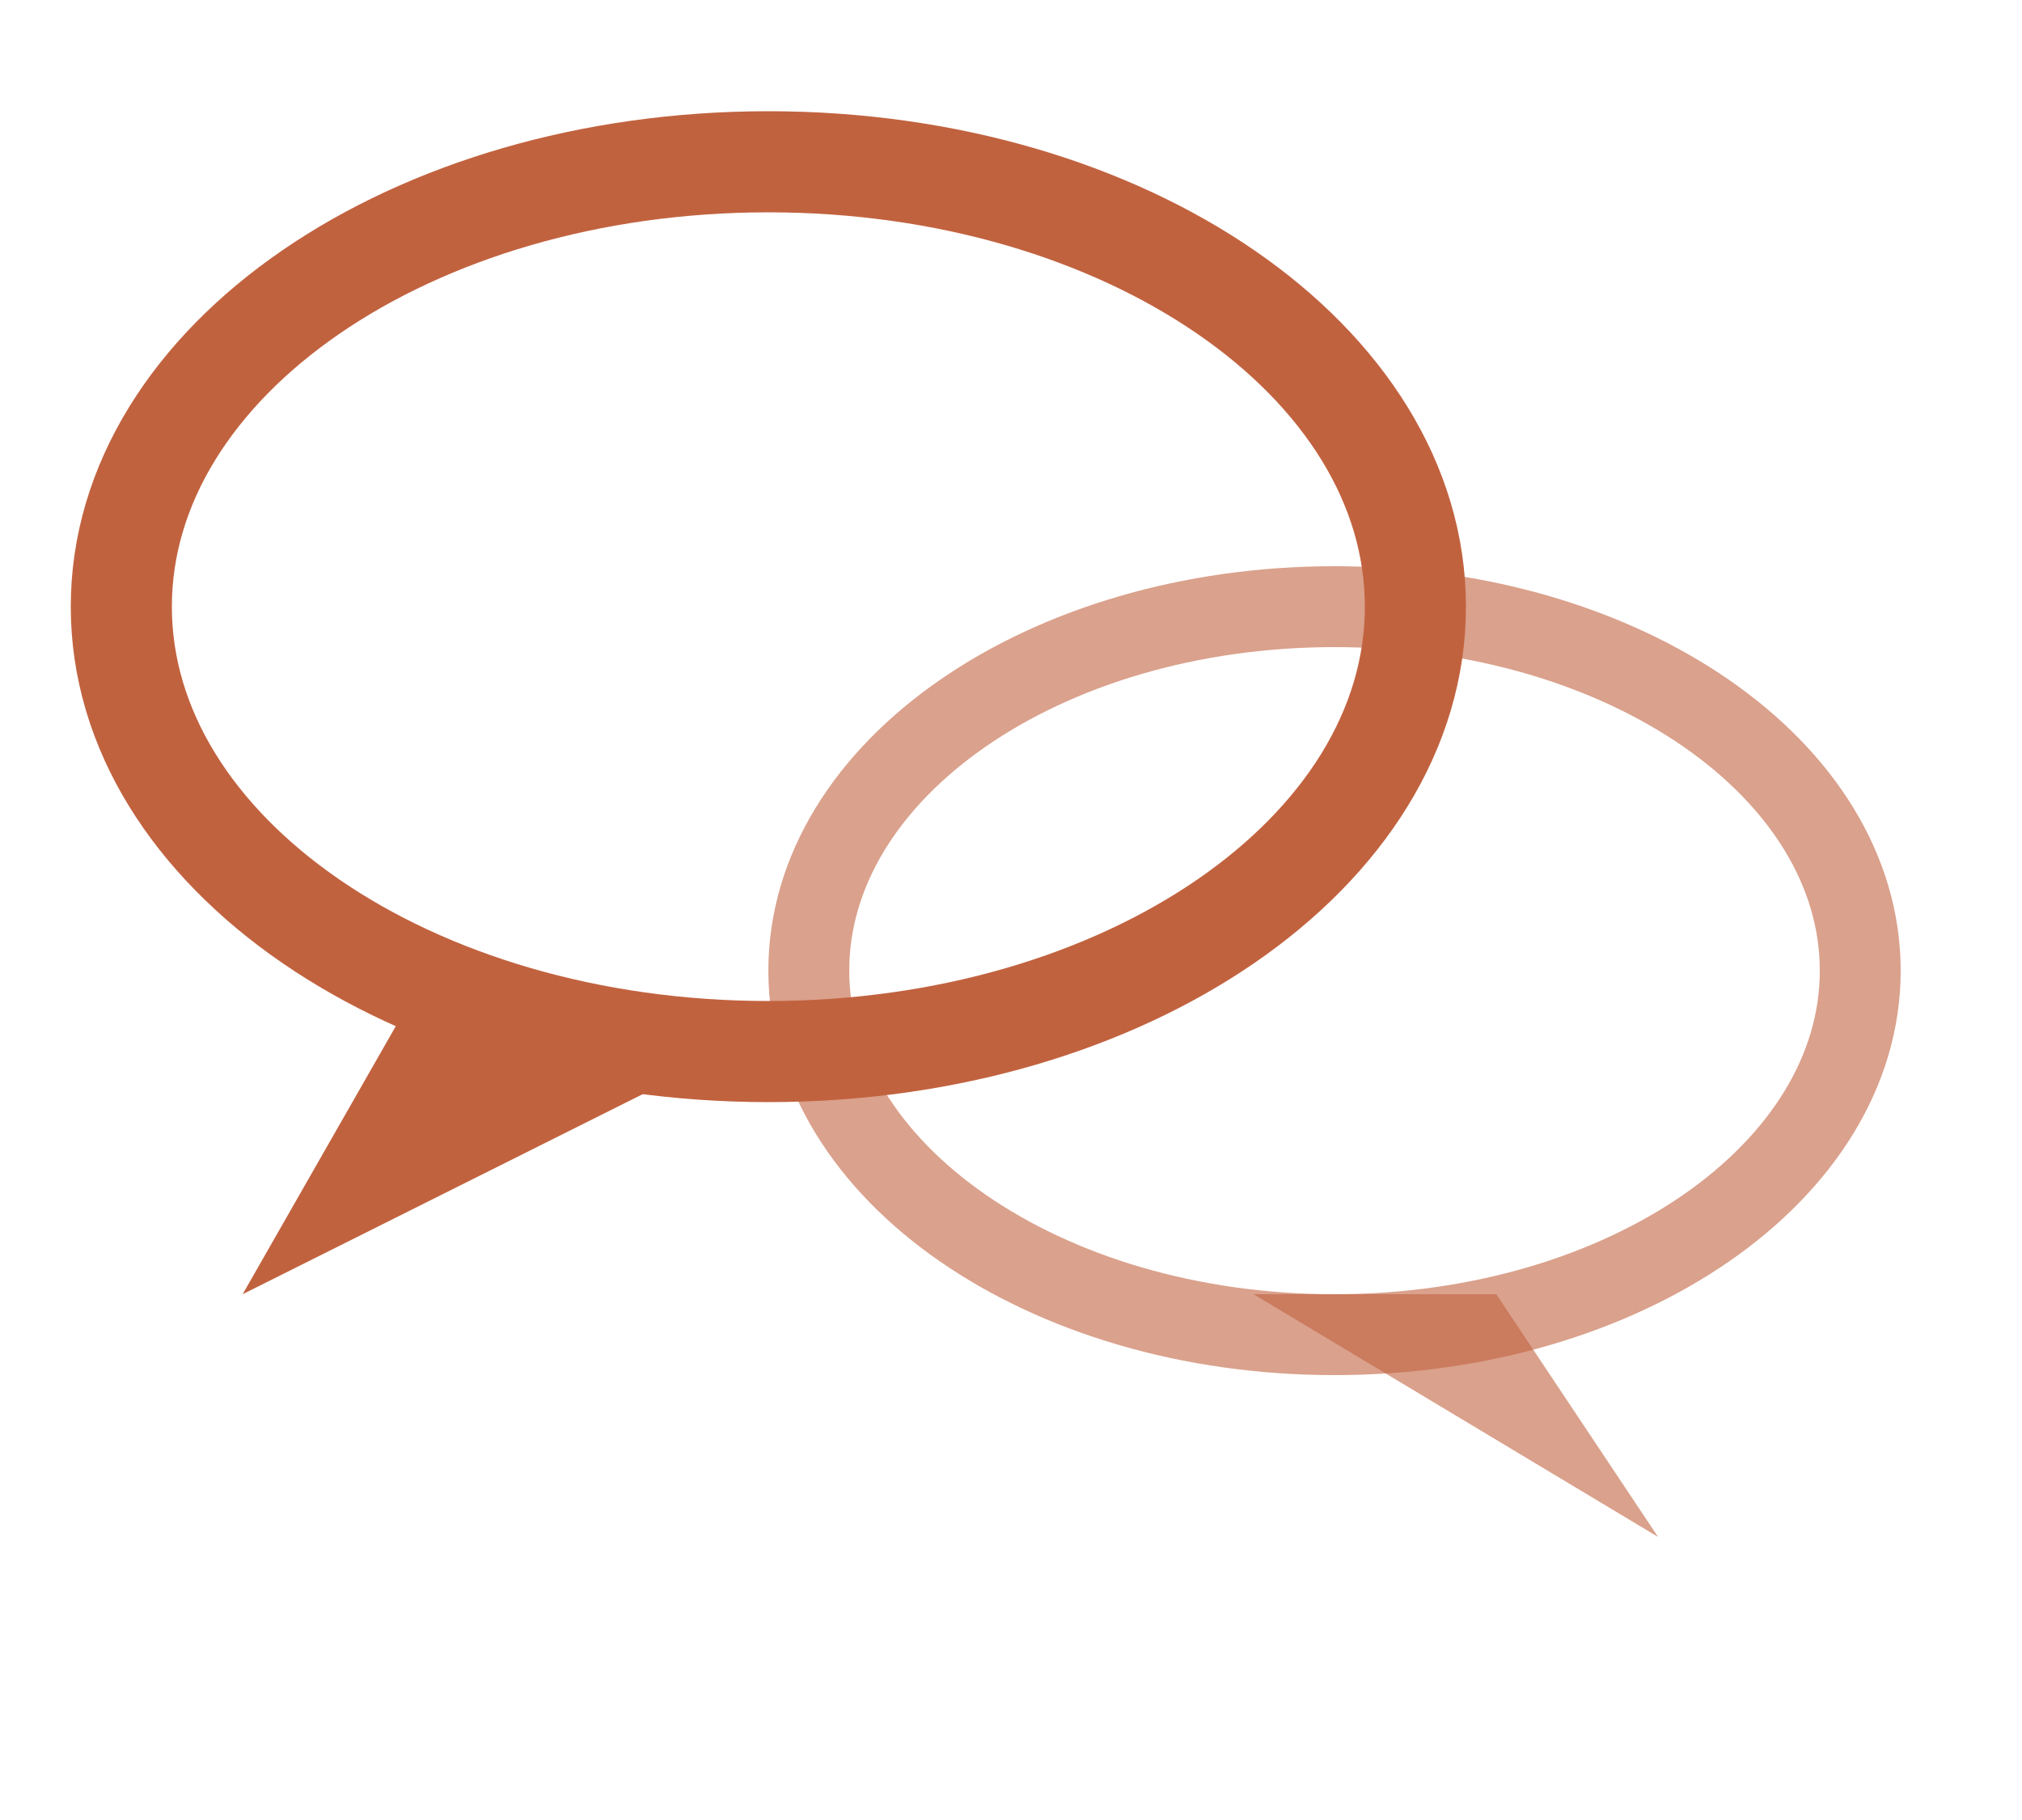
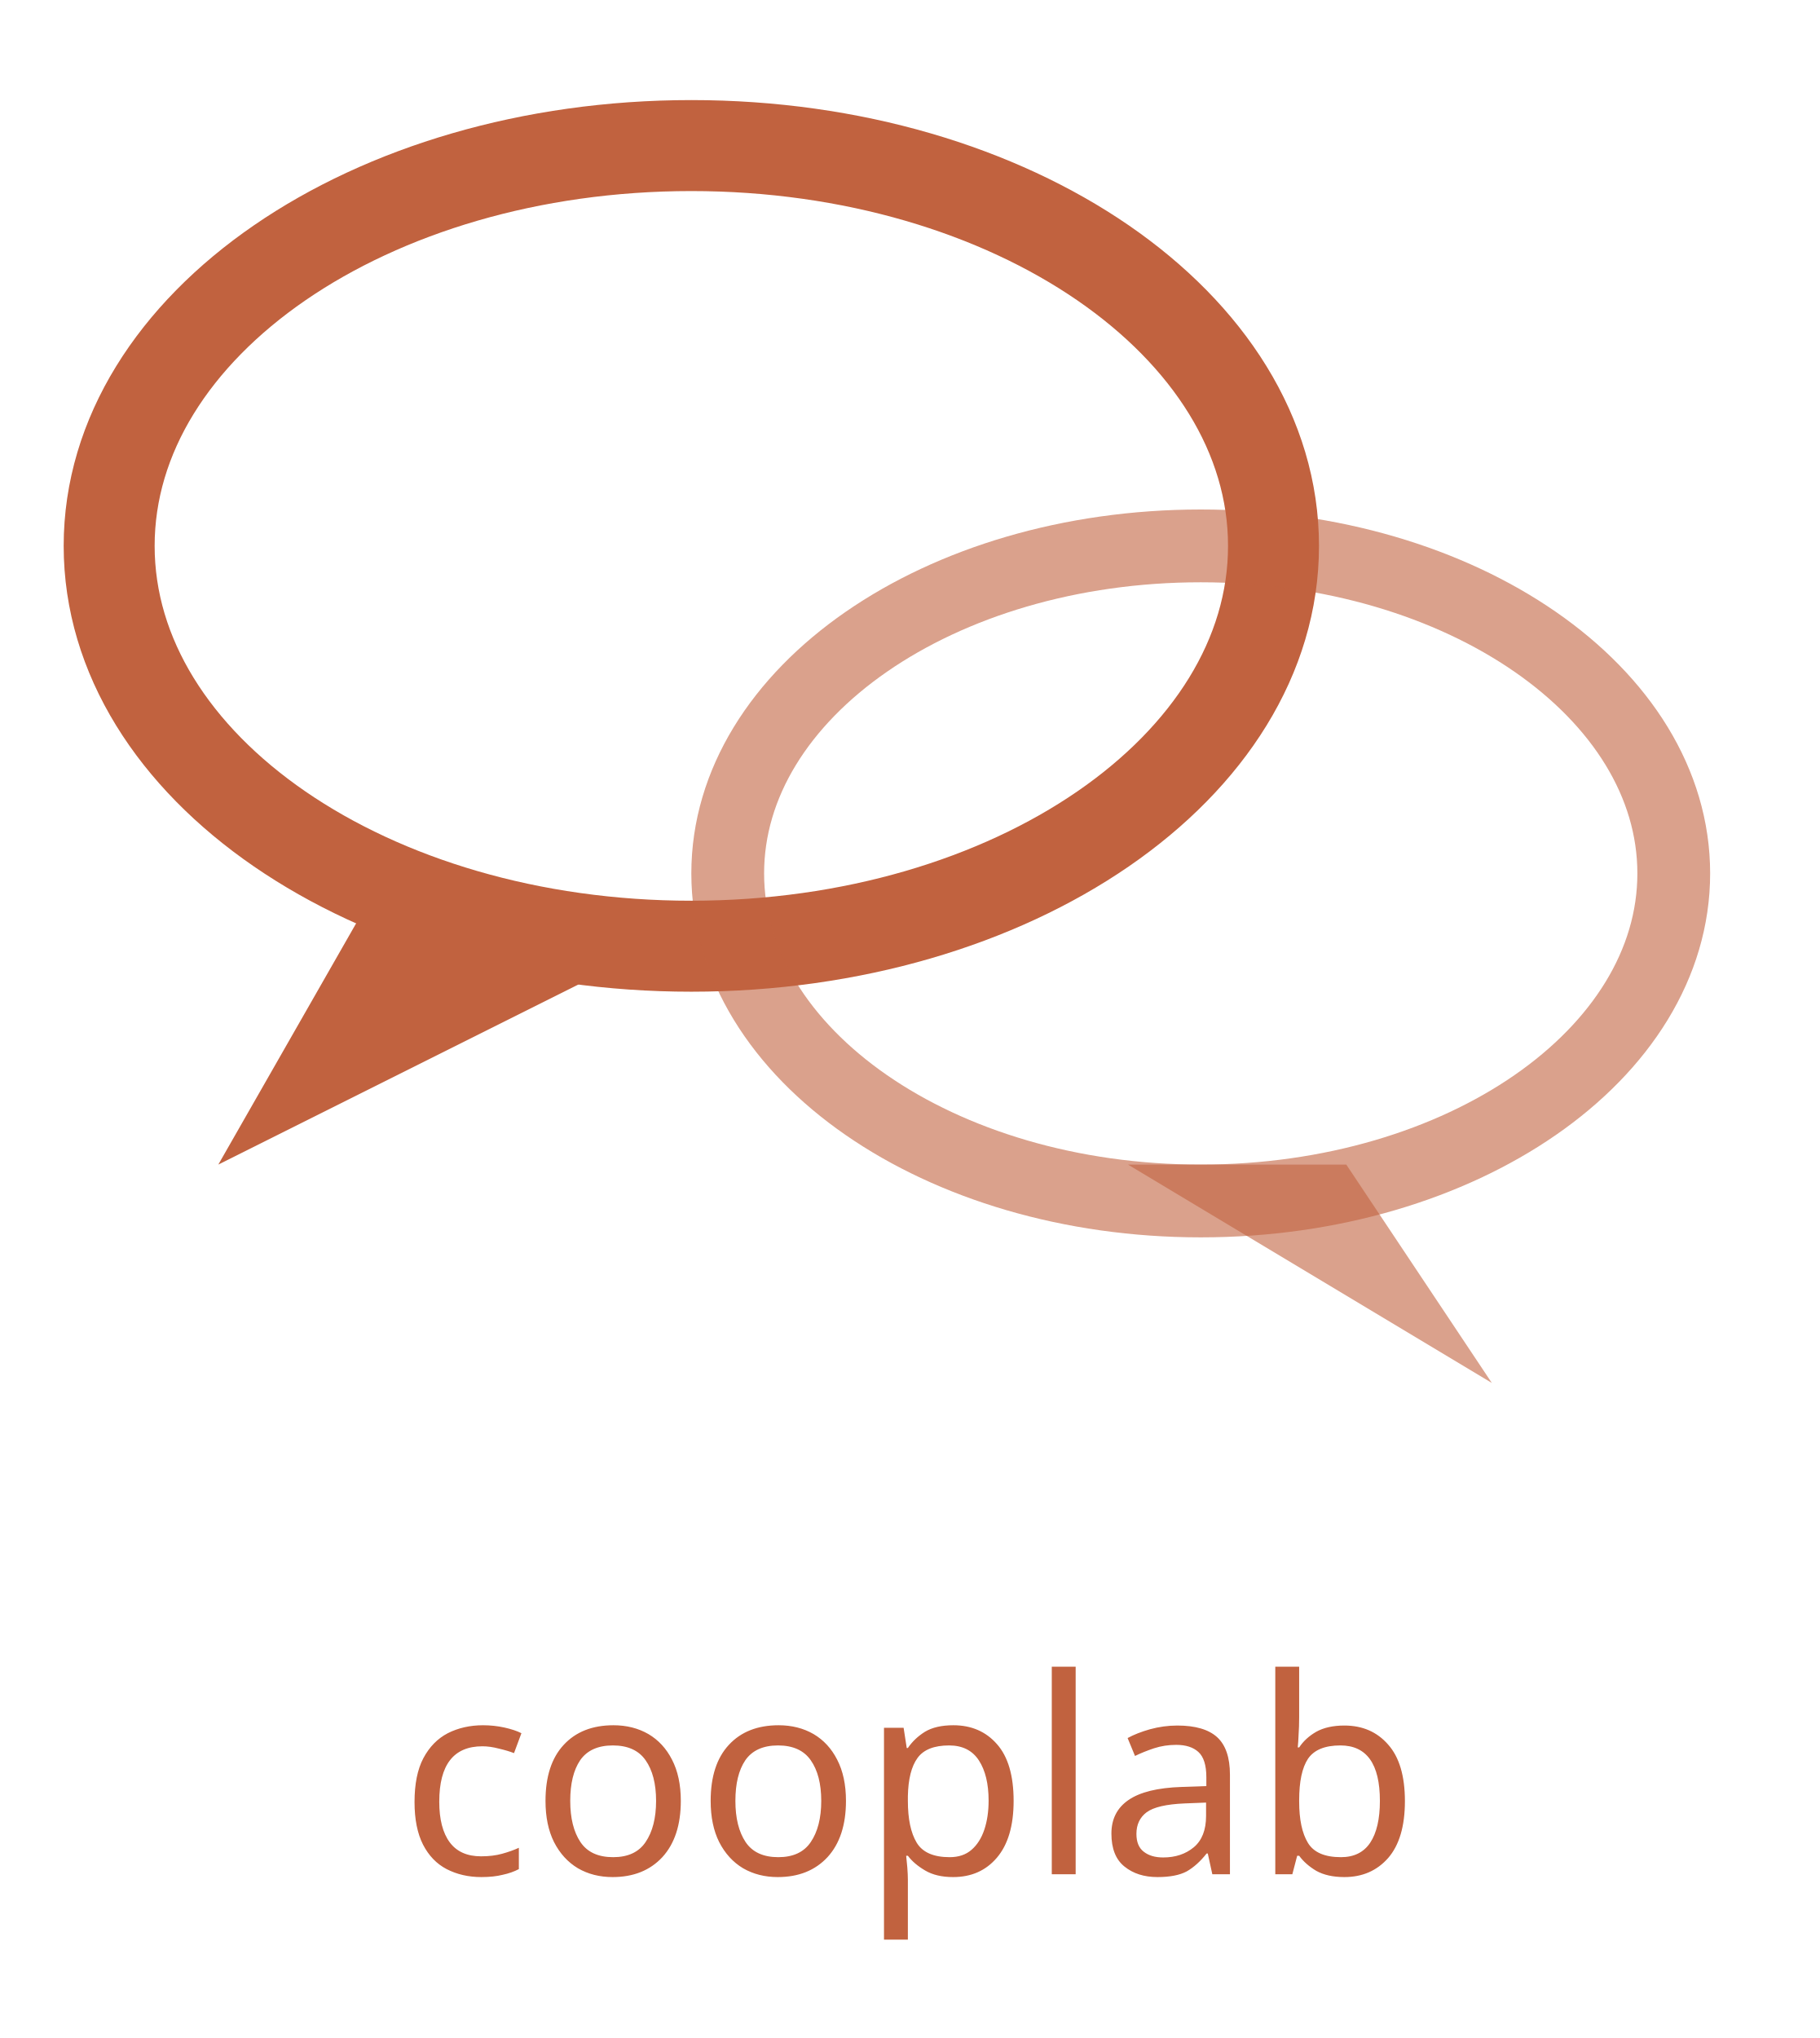
- <svg xmlns="http://www.w3.org/2000/svg" viewBox="0 0 100 90">
+ <svg xmlns="http://www.w3.org/2000/svg" viewBox="0 0 100 112">
  <ellipse cx="38" cy="30" rx="32" ry="22" fill="none" stroke="#C1623F" stroke-width="5" />
  <path d="M20 50 L12 64 L36 52" fill="#C1623F" />
  <ellipse cx="66" cy="48" rx="26" ry="18" fill="none" stroke="#C1623F" stroke-width="4" opacity="0.6" />
  <path d="M74 64 L82 76 L62 64" fill="#C1623F" opacity="0.6" />
+   <text x="50" y="103" text-anchor="middle" font-family="Schibsted Grotesk, sans-serif" font-size="15" fill="#C1623F" font-weight="500">cooplab</text>
</svg>
